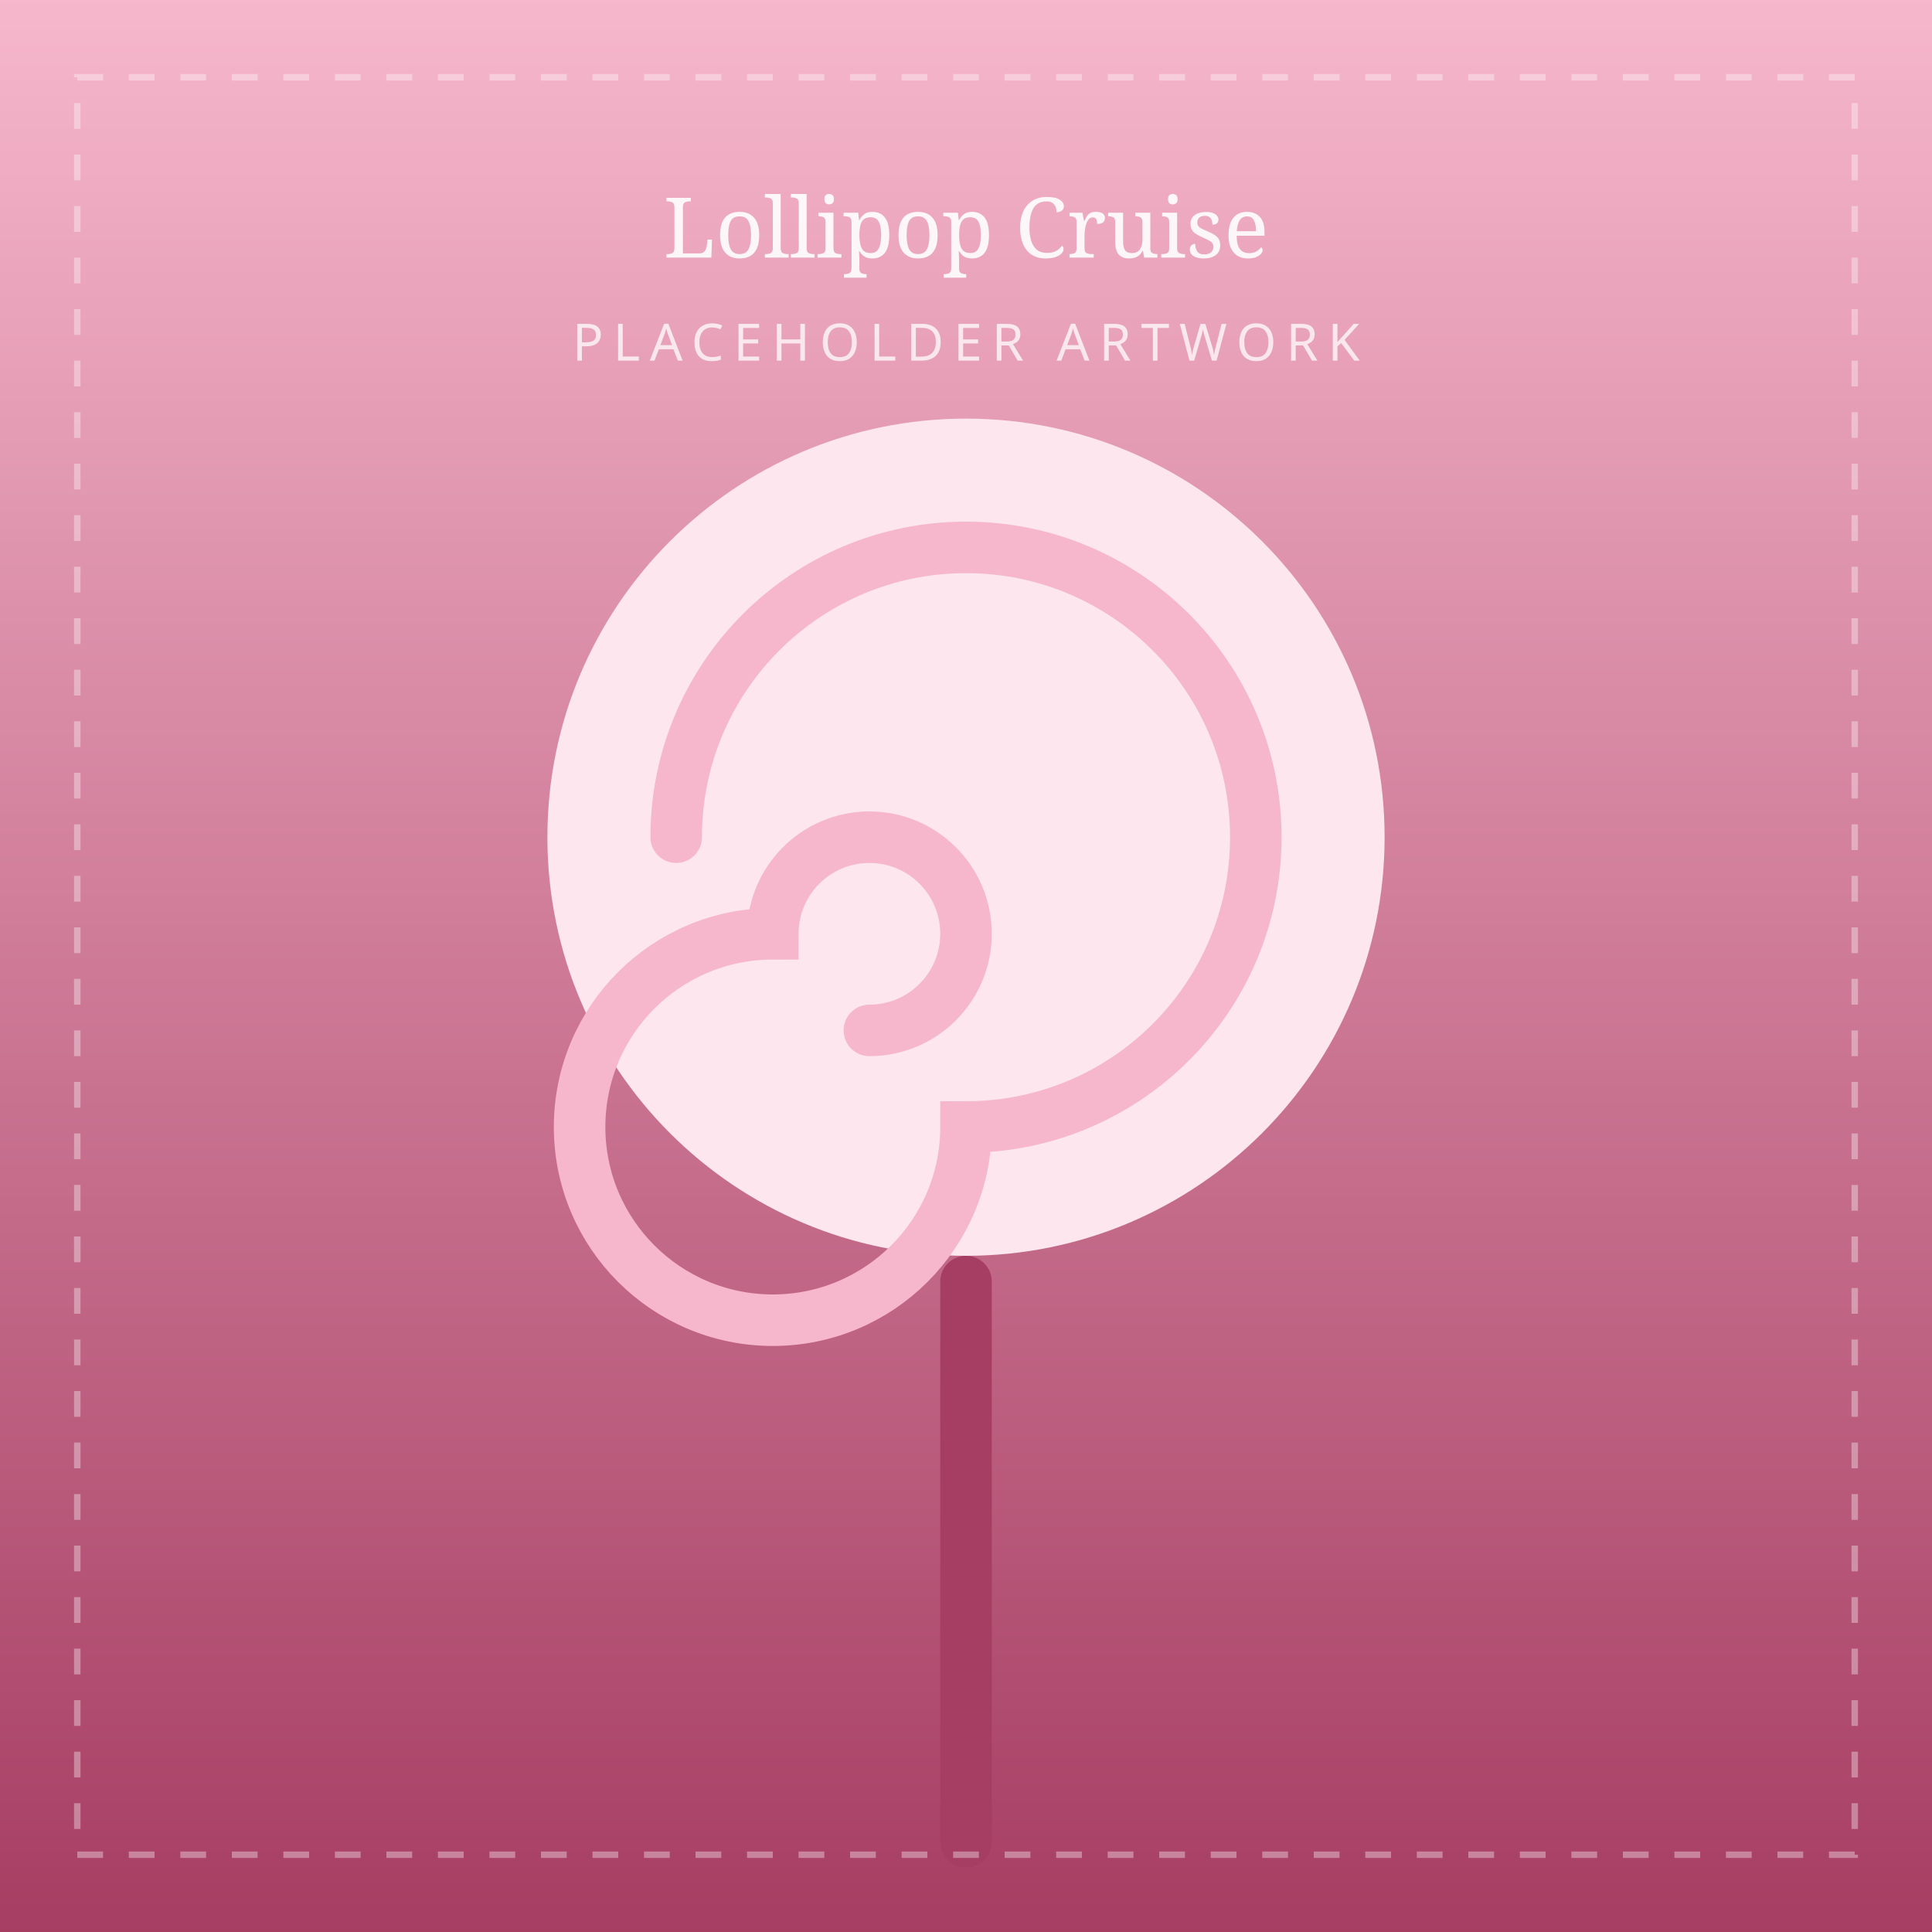
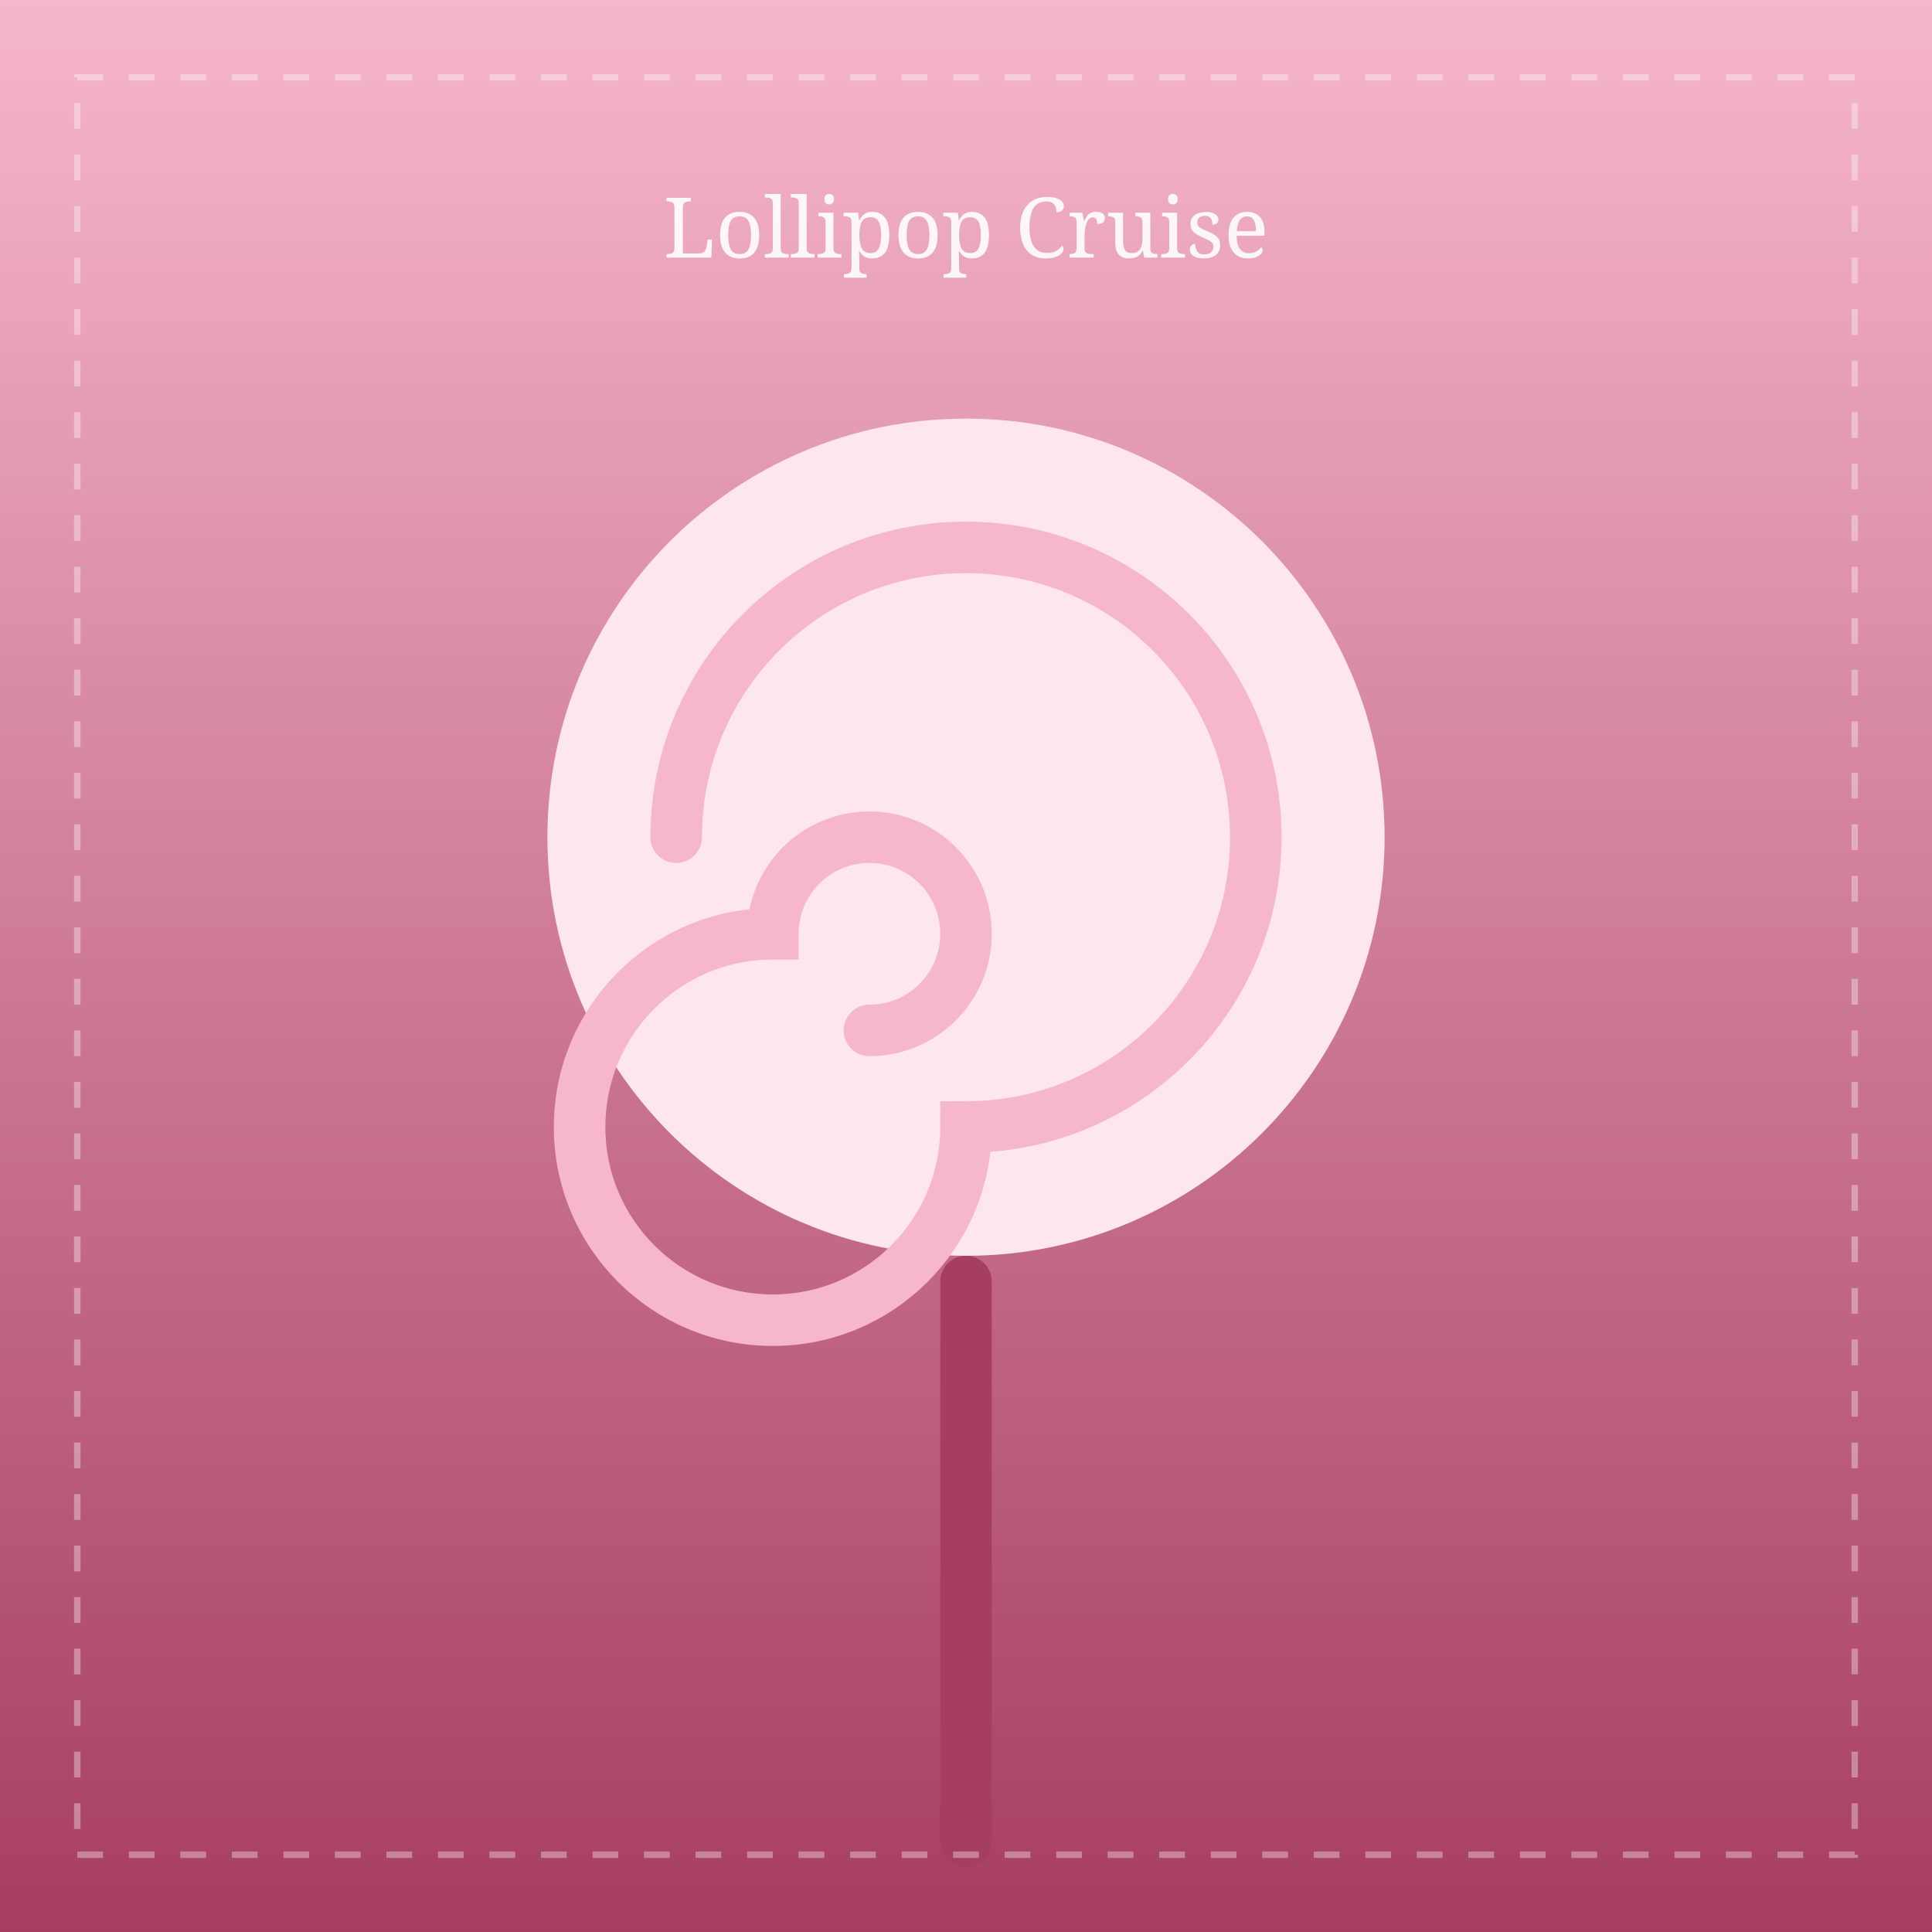
<svg xmlns="http://www.w3.org/2000/svg" viewBox="0 0 600 600" width="600" height="600">
  <defs>
    <linearGradient id="g" x1="0" y1="0" x2="0" y2="1">
      <stop offset="0" stop-color="#f6b7cc" />
      <stop offset="1" stop-color="#a63d62" />
    </linearGradient>
  </defs>
  <rect width="600" height="600" fill="url(#g)" />
  <circle cx="300" cy="260" r="130" fill="#fde6ee" />
  <path d="M300 260 m-90 0 a90 90 0 1 1 90 90 a60 60 0 1 1 -60 -60 a30 30 0 1 1 30 30" fill="none" stroke="#f6b7cc" stroke-width="16" stroke-linecap="round" />
  <rect x="292" y="390" width="16" height="190" rx="8" fill="#a63d62" />
  <rect x="24" y="24" width="552" height="552" fill="none" stroke="#fff" stroke-opacity=".35" stroke-width="2" stroke-dasharray="8 8" />
  <text x="300" y="80" text-anchor="middle" font-family="Georgia, serif" font-size="26" fill="#fff" fill-opacity=".9">Lollipop Cruise</text>
-   <text x="300" y="112" text-anchor="middle" font-family="sans-serif" font-size="16" letter-spacing="3" fill="#fff" fill-opacity=".75">PLACEHOLDER ARTWORK</text>
</svg>
